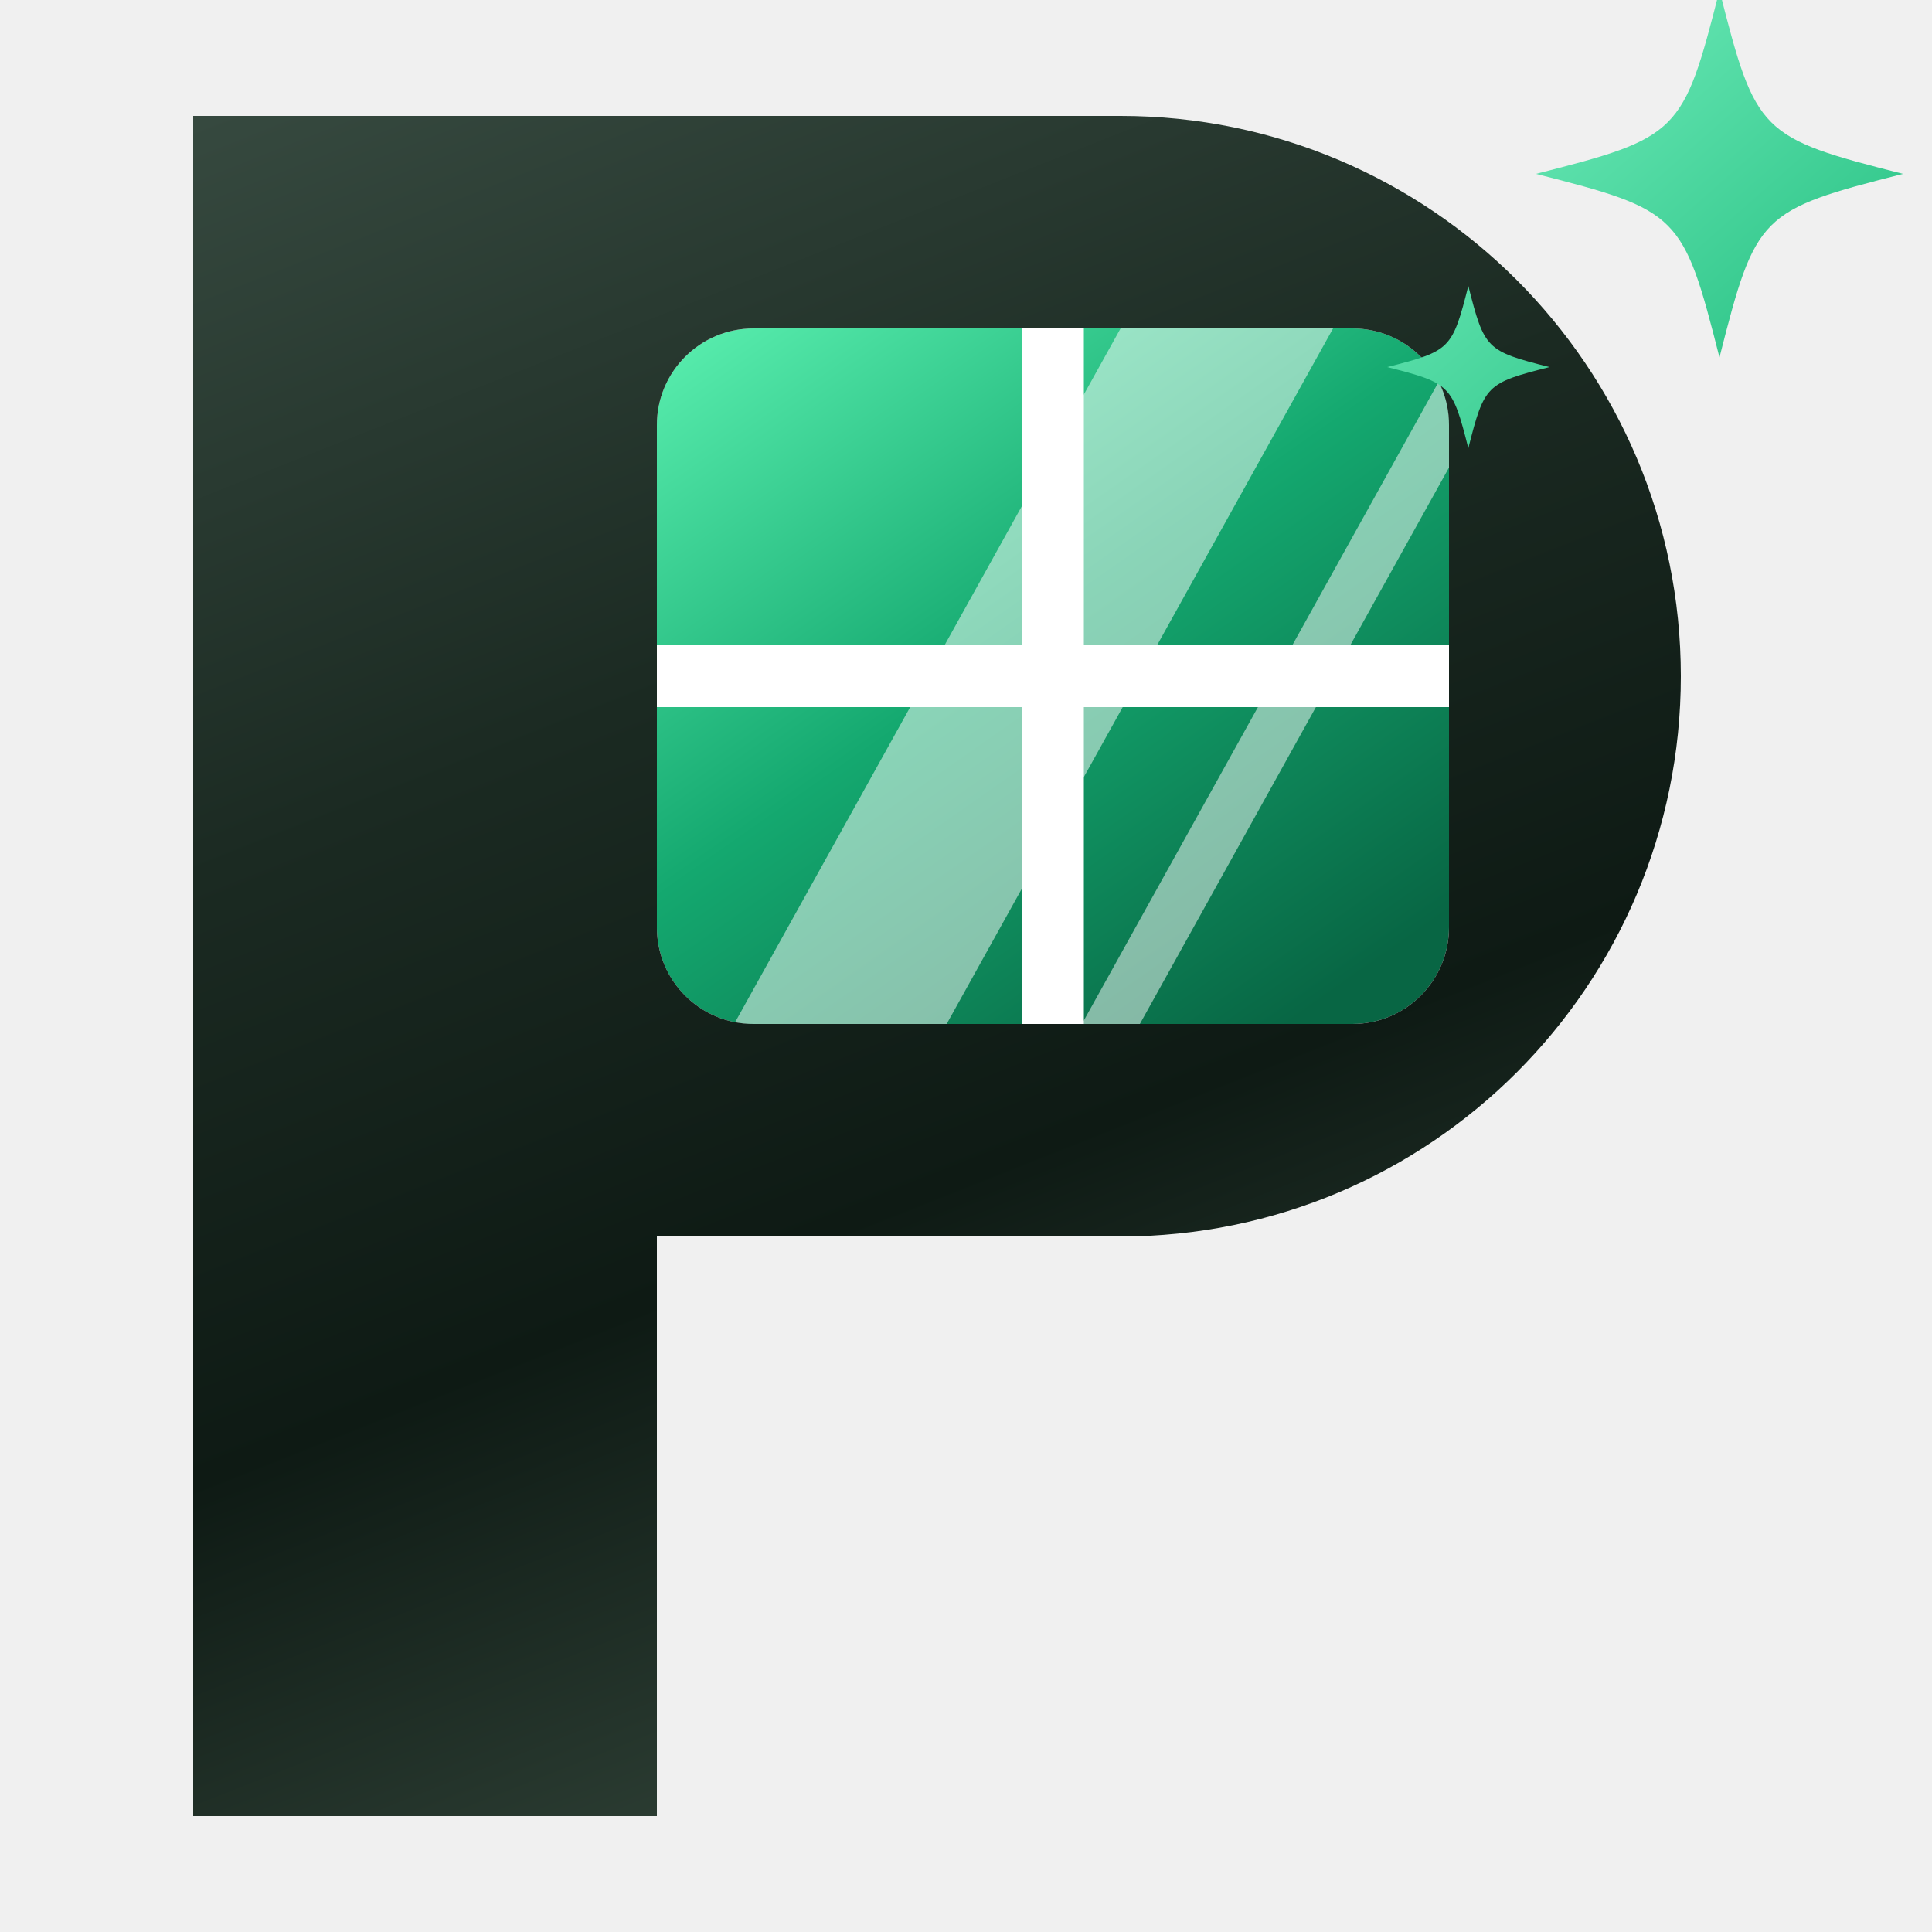
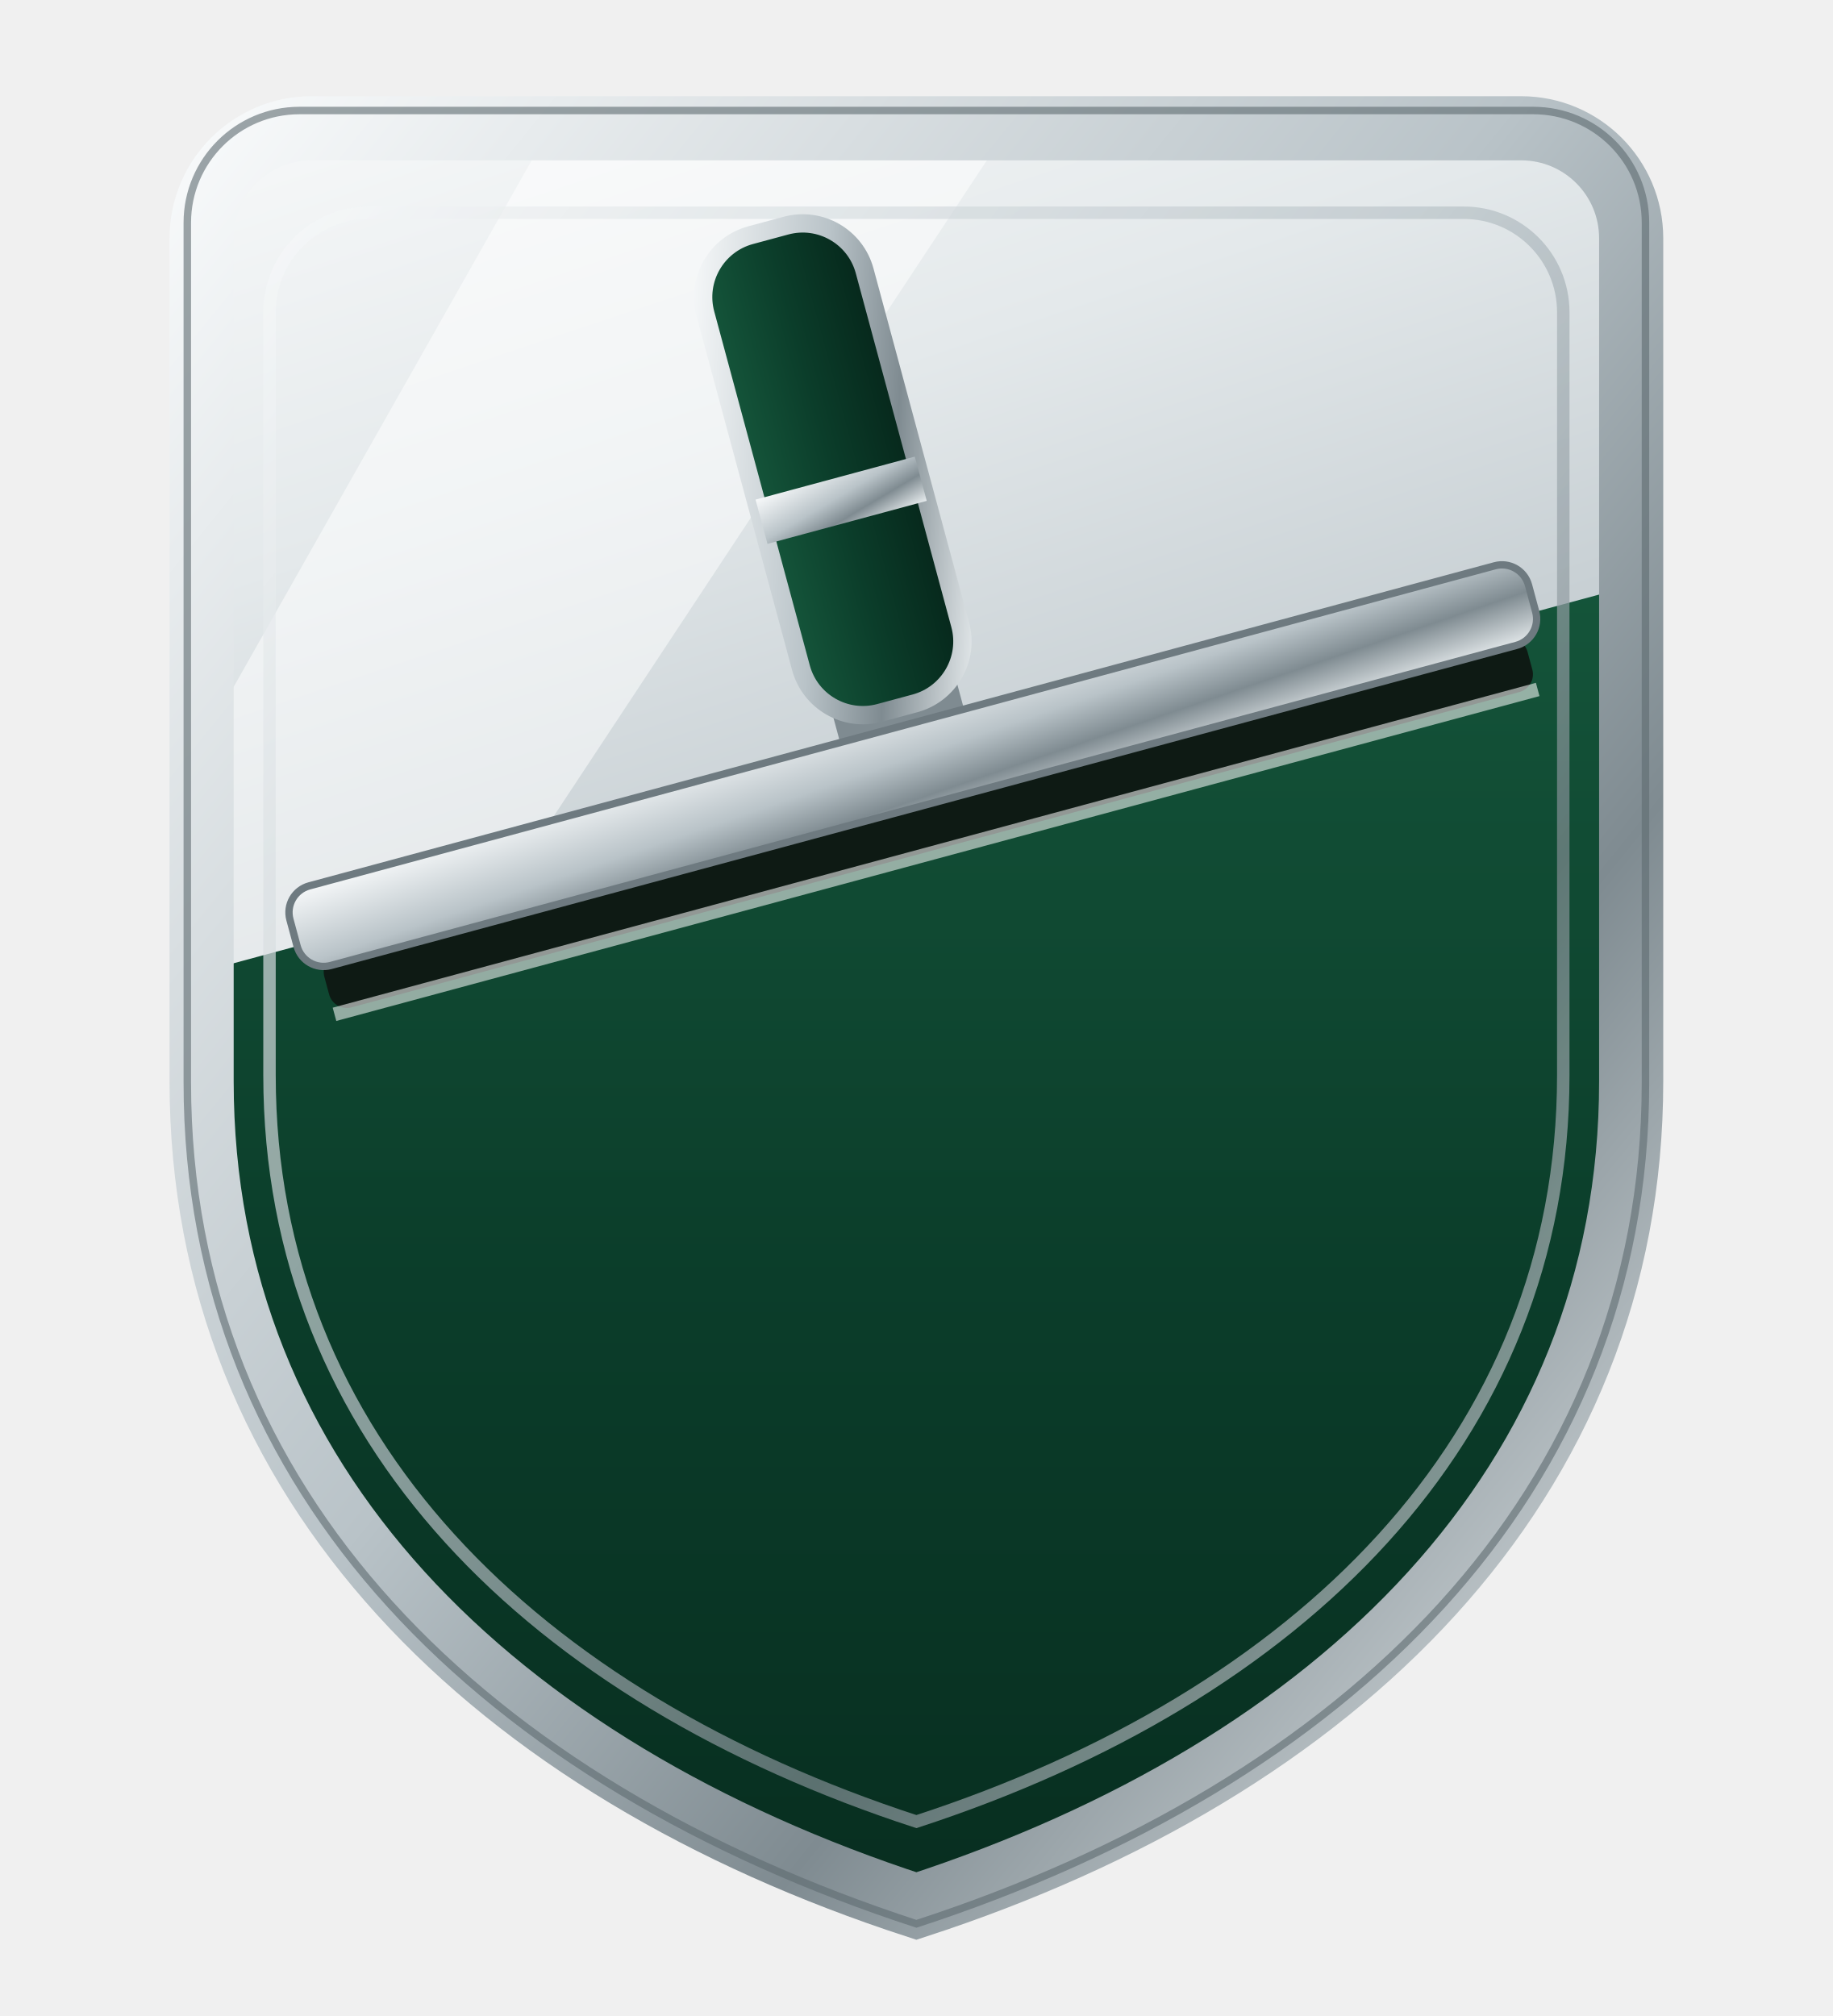
- <svg xmlns="http://www.w3.org/2000/svg" viewBox="0 0 100 100" width="100" height="100">
+ <svg xmlns="http://www.w3.org/2000/svg" viewBox="0 0 200 220" width="200" height="220">
  <defs>
-     <clipPath id="m-day-clip">
-       <path d="M39 17H70A5 5 0 0 1 75 22V48A5 5 0 0 1 70 53H39A5 5 0 0 1 34 48V22A5 5 0 0 1 39 17Z" />
+     <clipPath id="mk-day-c">
+       <path d="M34 14H166A12 12 0 0 1 178 26V118C178 162 146 193 100 208C54 193 22 162 22 118V26A12 12 0 0 1 34 14Z" />
    </clipPath>
-     <linearGradient id="m-day-body" x1="0" y1="0" x2="0.35" y2="1">
-       <stop offset="0" stop-color="#36493F" />
-       <stop offset="0.4" stop-color="#1B2A22" />
-       <stop offset="0.72" stop-color="#0E1A14" />
-       <stop offset="1" stop-color="#2B3C32" />
+     <linearGradient id="mk-day-silver" x1="0" y1="0" x2="0.3" y2="1">
+       <stop offset="0" stop-color="#FFFFFF" />
+       <stop offset="0.3" stop-color="#E4E9EB" />
+       <stop offset="0.7" stop-color="#AEB9BF" />
+       <stop offset="1" stop-color="#DDE3E6" />
    </linearGradient>
-     <linearGradient id="m-day-win" x1="0" y1="0" x2="0.8" y2="1">
-       <stop offset="0" stop-color="#5BF0B0" />
-       <stop offset="0.5" stop-color="#14A86F" />
-       <stop offset="1" stop-color="#086644" />
+     <linearGradient id="mk-day-rim" x1="0" y1="0" x2="1" y2="1">
+       <stop offset="0" stop-color="#F7F9FA" />
+       <stop offset="0.45" stop-color="#B9C3C8" />
+       <stop offset="0.7" stop-color="#7F8B91" />
+       <stop offset="1" stop-color="#E6EBED" />
    </linearGradient>
-     <linearGradient id="m-day-spark" x1="0" y1="0" x2="1" y2="1">
-       <stop offset="0" stop-color="#7FF5C6" />
-       <stop offset="1" stop-color="#19B878" />
+     <linearGradient id="mk-day-green" x1="0" y1="0" x2="0" y2="1">
+       <stop offset="0" stop-color="#15563B" />
+       <stop offset="0.45" stop-color="#0B3D2A" />
+       <stop offset="1" stop-color="#06271B" />
+     </linearGradient>
+     <linearGradient id="mk-day-handle" x1="0" y1="0" x2="1" y2="0">
+       <stop offset="0" stop-color="#15563B" />
+       <stop offset="0.5" stop-color="#0B3D2A" />
+       <stop offset="1" stop-color="#06271B" />
    </linearGradient>
  </defs>
-   <path d="M39 17H70A5 5 0 0 1 75 22V48A5 5 0 0 1 70 53H39A5 5 0 0 1 34 48V22A5 5 0 0 1 39 17Z" fill="url(#m-day-win)" />
-   <path d="M38 53L58 17h11L49 53ZM56 53L76 17h3L59 53Z" fill="#FFFFFF" opacity="0.5" clip-path="url(#m-day-clip)" />
-   <path d="M52.9 17h3.2v36h-3.2ZM34 33.4h41v3.2h-41Z" fill="#FFFFFF" />
-   <path fill-rule="evenodd" d="M10 6H58A29 29 0 0 1 58 64H34V94H10ZM39 17H70A5 5 0 0 1 75 22V48A5 5 0 0 1 70 53H39A5 5 0 0 1 34 48V22A5 5 0 0 1 39 17Z" fill="url(#m-day-body)" />
-   <path d="M89 -0.5C90.881 6.91 91.09 7.119 98.5 9C91.09 10.881 90.881 11.09 89 18.5C87.119 11.09 86.91 10.881 79.5 9C86.91 7.119 87.119 6.91 89 -0.5ZM76 14.8C76.832 18.076 76.924 18.168 80.2 19C76.924 19.832 76.832 19.924 76 23.2C75.168 19.924 75.076 19.832 71.8 19C75.076 18.168 75.168 18.076 76 14.8Z" fill="url(#m-day-spark)" />
+   <g clip-path="url(#mk-day-c)">
+     <rect width="200" height="220" fill="url(#mk-day-silver)" />
+     <path d="M60 14L110 14L40 120L0 120Z" fill="#FFFFFF" opacity="0.5" />
+     <path d="M0 112L200 58L200 240L0 240Z" fill="url(#mk-day-green)" />
+     <path d="M34 14H166A12 12 0 0 1 178 26V118C178 162 146 193 100 208C54 193 22 162 22 118V26A12 12 0 0 1 34 14Z" fill="none" stroke="url(#mk-day-rim)" stroke-width="1.5" opacity="0.7" transform="translate(100 111) scale(0.905) translate(-100 -111)" />
+   </g>
+   <g transform="translate(100 85) rotate(-15.11)">
+     <rect x="-7" y="-14" width="14" height="10" fill="#7F8B91" />
+     <rect x="-9" y="-62" width="18" height="54" rx="7" fill="url(#mk-day-handle)" stroke="url(#mk-day-rim)" stroke-width="2" />
+     <rect x="-9" y="-34" width="18" height="5" fill="url(#mk-day-rim)" />
+     <rect x="-68" y="2" width="136" height="6" rx="2" fill="#0E1A14" />
+     <rect x="-68" y="7.5" width="136" height="1.5" fill="#FFFFFF" opacity="0.55" />
+     <rect x="-70" y="-6" width="140" height="9" rx="3" fill="url(#mk-day-rim)" stroke="#6E7A80" stroke-width="0.8" />
+   </g>
+   <path d="M34 14H166A12 12 0 0 1 178 26V118C178 162 146 193 100 208C54 193 22 162 22 118V26A12 12 0 0 1 34 14Z" fill="none" stroke="url(#mk-day-rim)" stroke-width="7" />
+   <path d="M34 14H166A12 12 0 0 1 178 26V118C178 162 146 193 100 208C54 193 22 162 22 118V26A12 12 0 0 1 34 14Z" fill="none" stroke="#5E6A70" stroke-width="0.8" transform="translate(100 111) scale(1.02) translate(-100 -111)" opacity="0.6" />
</svg>
